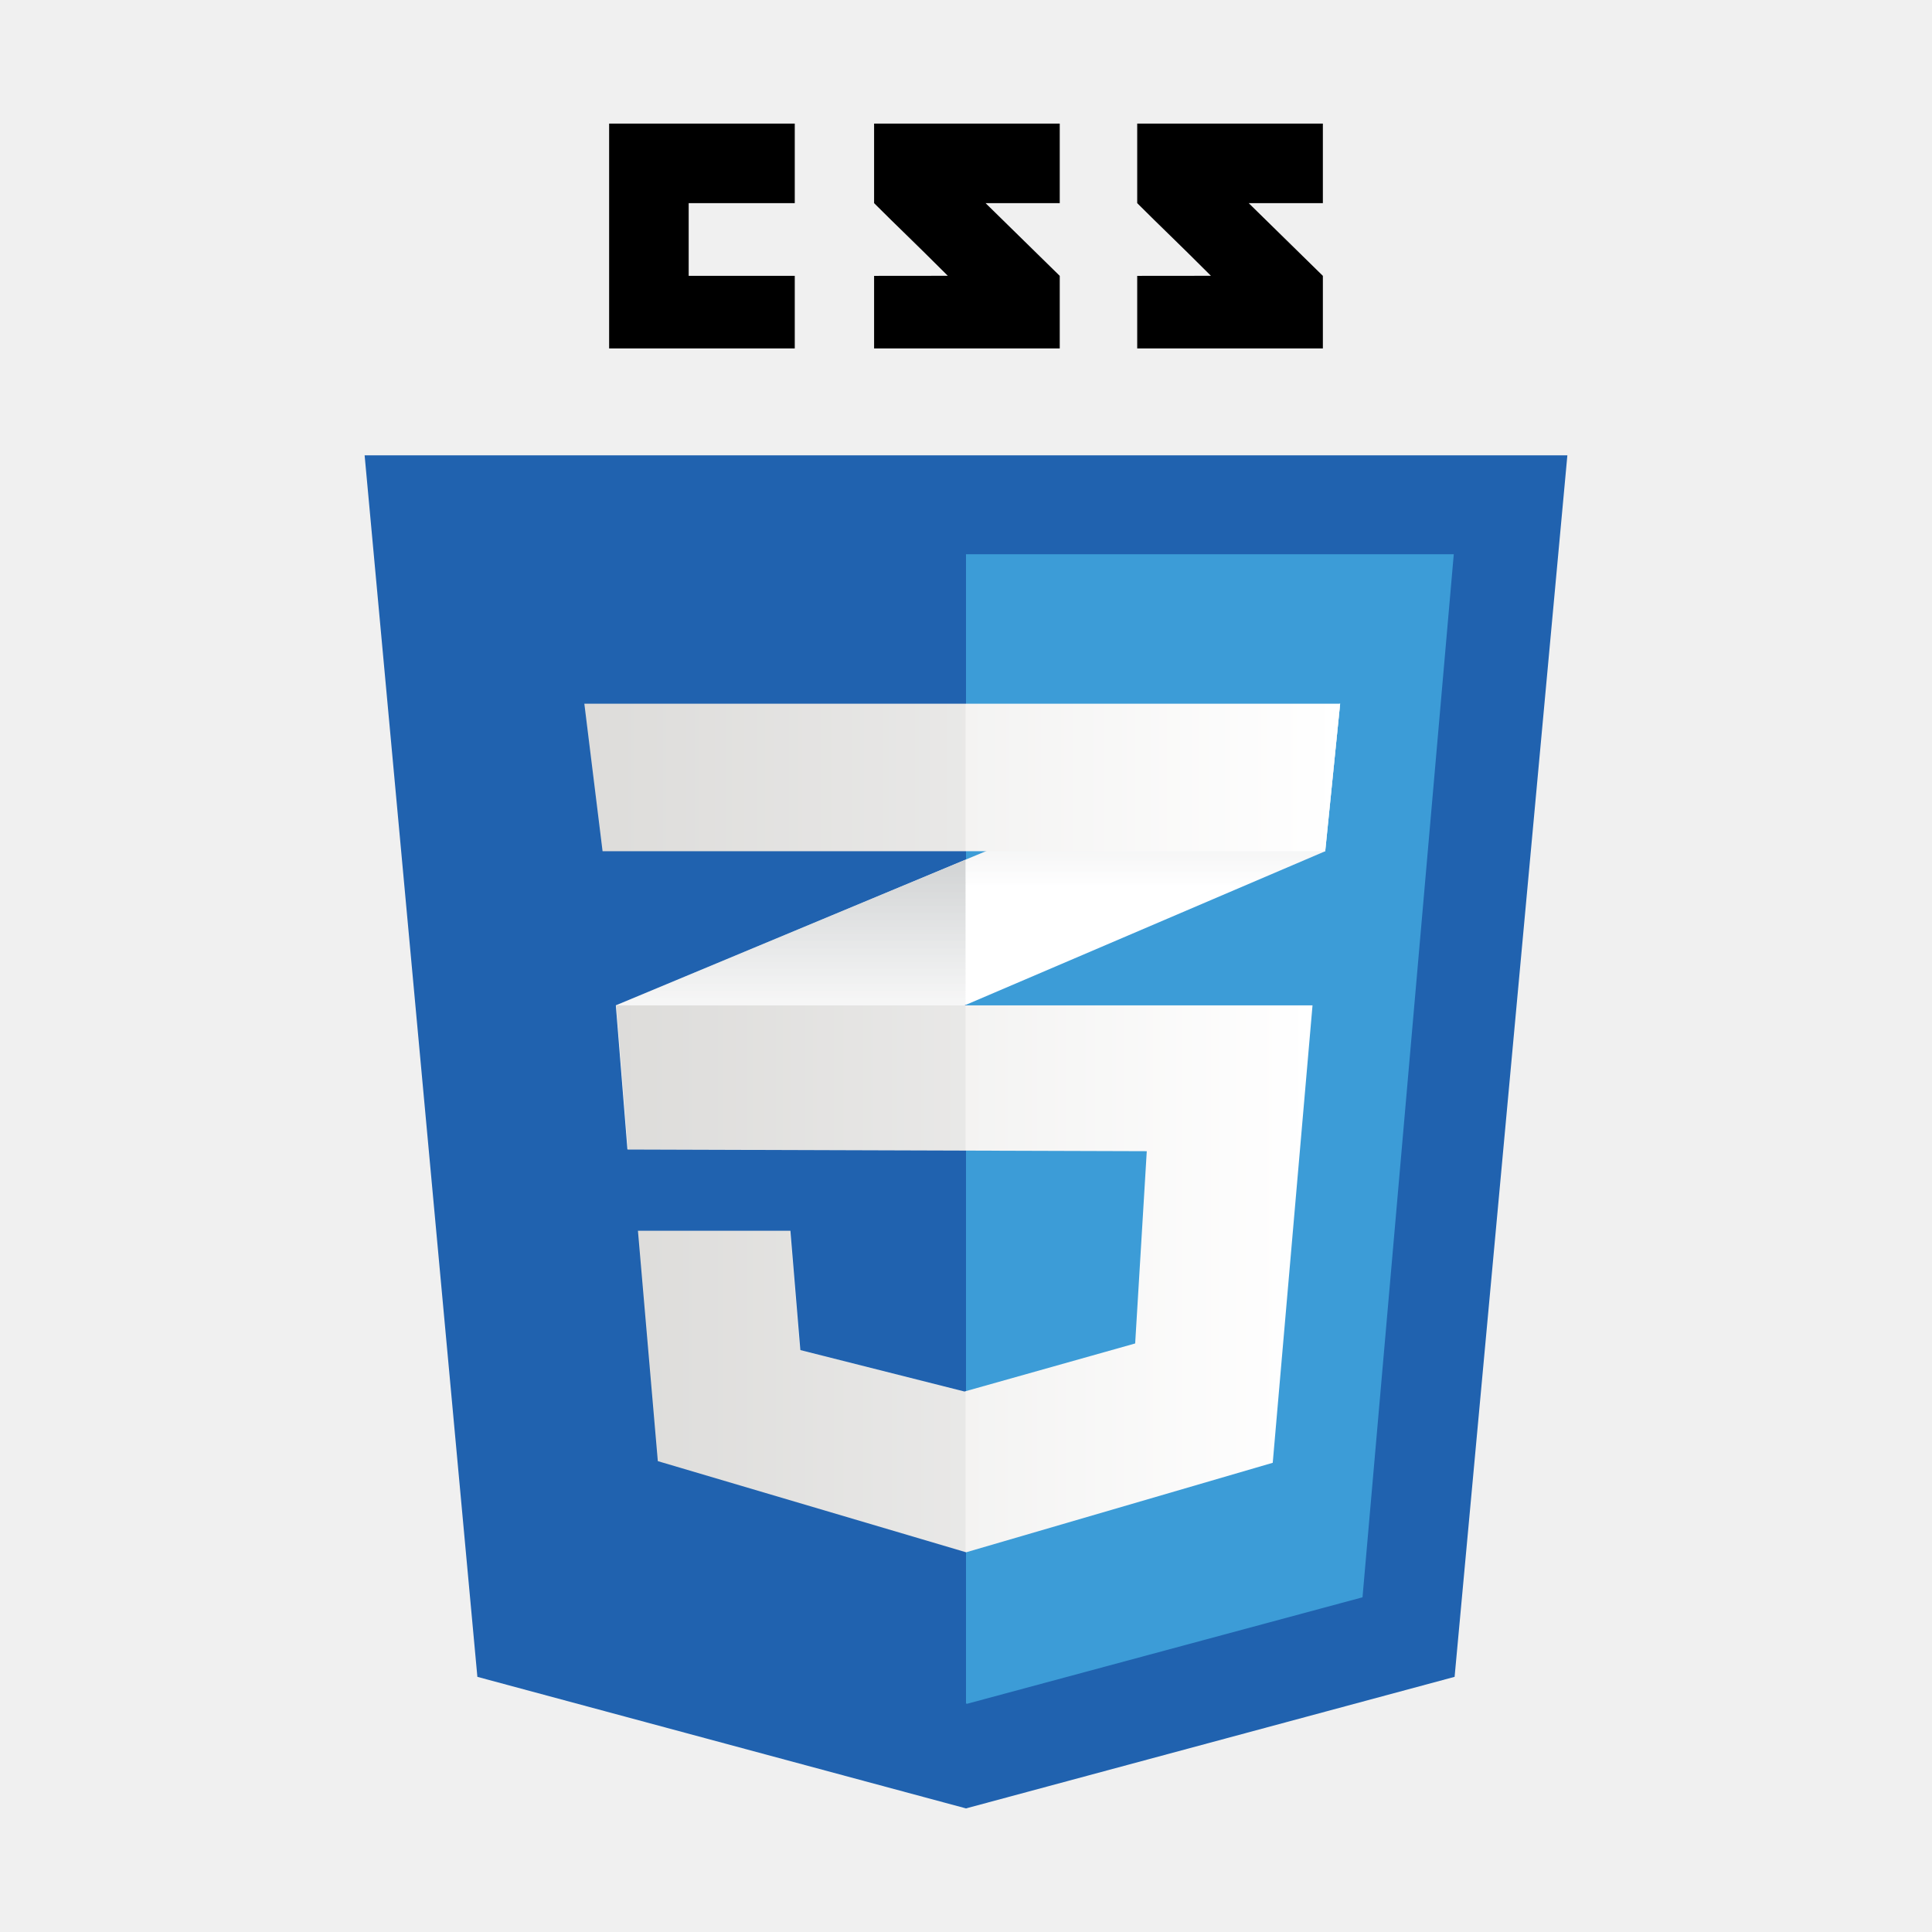
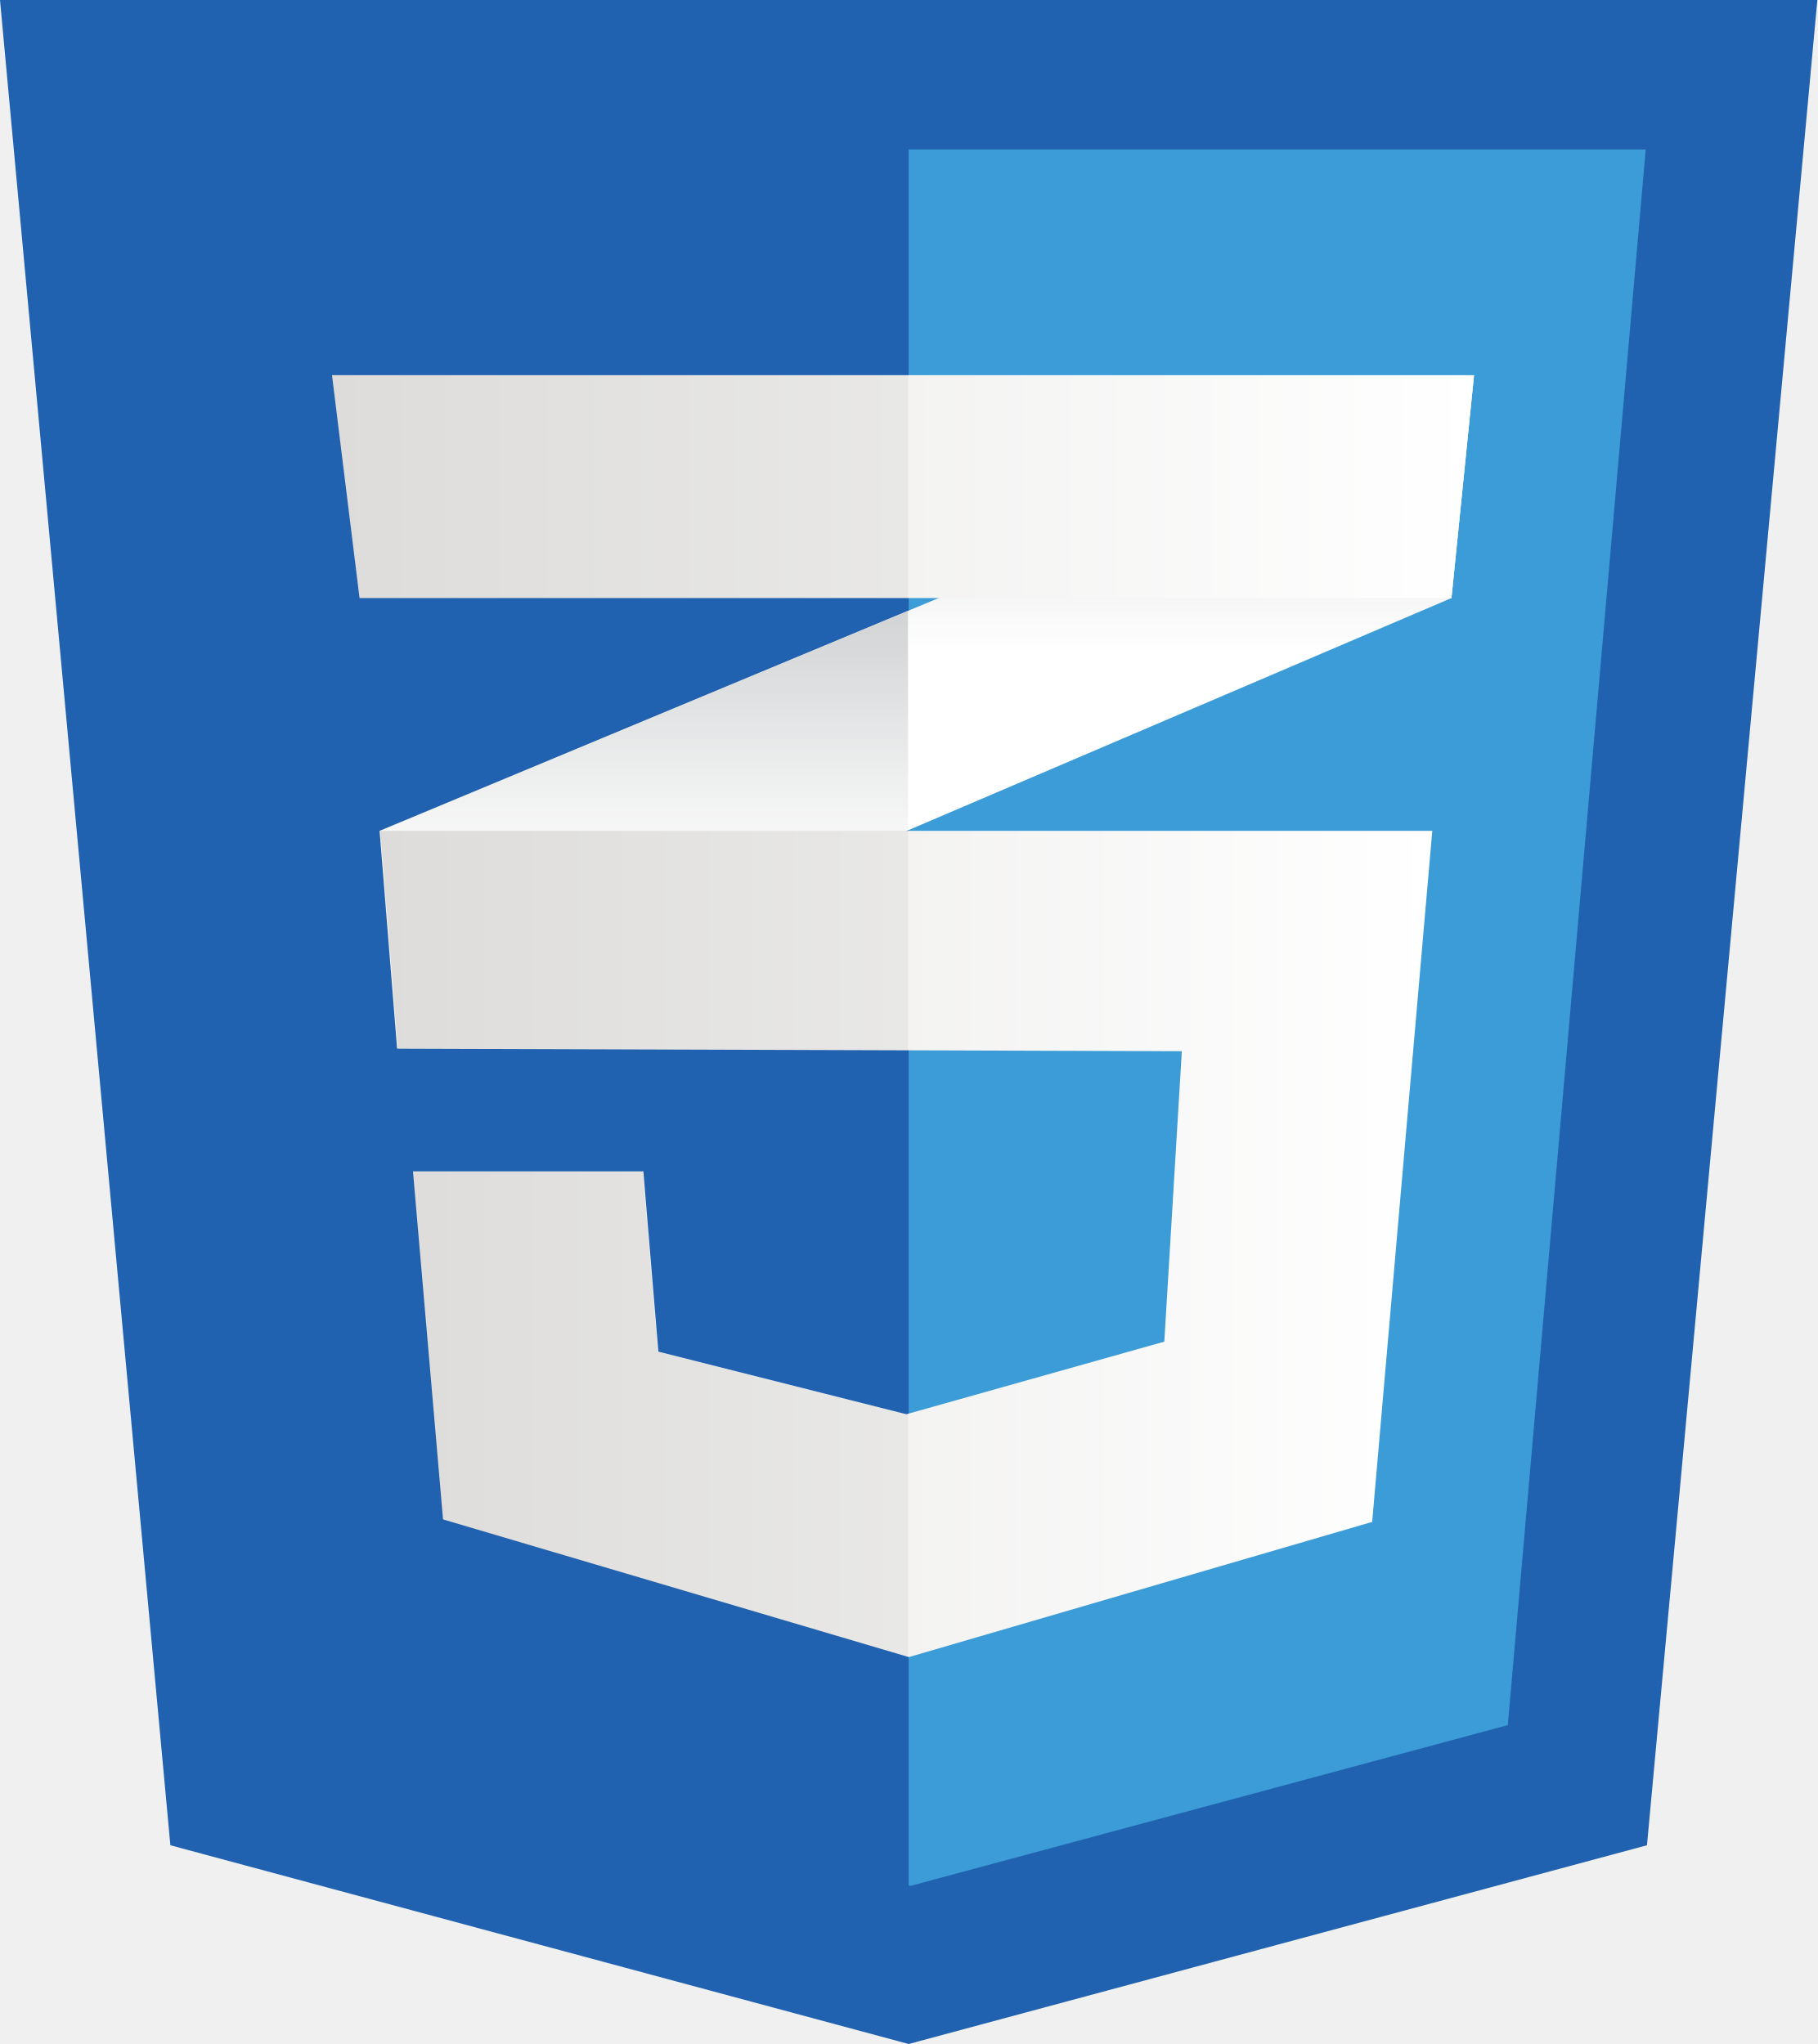
- <svg xmlns="http://www.w3.org/2000/svg" width="2500" height="2500" viewBox="0 0 538.584 538.583">
-   <path d="M0 0h538.584v538.583H0V0z" fill="none" />
-   <path d="M405.5 467.454L269.29 504.13l-136.212-36.676-31.432-340.525h335.29L405.5 467.454z" fill="#2062af" />
-   <path d="M269.289 154.511v320.367l.308.084 110.229-29.682 25.443-290.769h-135.98z" fill="#3c9cd7" />
-   <path d="M191.985 76.899V56.631h29.571V34.453h-51.749v62.684h51.749V76.899h-29.571zm82.766-20.268h20.674V34.453h-51.754v22.178c6.924 6.924 10.535 10.238 20.549 20.252-5.854 0-20.549.021-20.549.02v20.234h51.754V76.899l-20.674-20.268zm73.352 0h20.673V34.453H317.02v22.178c6.924 6.924 10.537 10.238 20.551 20.252-5.852 0-20.551.021-20.551.02v20.234h51.757V76.899l-20.674-20.268z" />
-   <path d="M269.168 239.656l-97.49 40.602 3.233 40.199 94.257-40.301 100.265-42.868 4.157-41.122-104.422 43.49z" fill="#fff" />
-   <linearGradient id="a" gradientUnits="userSpaceOnUse" x1="-825.508" y1="1338.301" x2="-825.508" y2="1419.102" gradientTransform="matrix(1 0 0 -1 1045.93 1658.759)">
-     <stop offset=".387" stop-color="#d1d3d4" stop-opacity="0" />
+ <svg xmlns="http://www.w3.org/2000/svg" viewBox="82.355 61.4 335.29 377.201">
+   <linearGradient id="a" gradientUnits="userSpaceOnUse" x1="-825.508" y1="1338.301" x2="-825.508" y2="1419.102" gradientTransform="matrix(1, 0, 0, -1, 1026.639, 1593.23)">
+     <stop offset="0.387" stop-color="#d1d3d4" stop-opacity="0" />
    <stop offset="1" stop-color="#d1d3d4" />
  </linearGradient>
-   <path d="M171.677 280.258l3.233 40.199 94.257-40.301v-40.5l-97.49 40.602z" fill="url(#a)" />
-   <linearGradient id="b" gradientUnits="userSpaceOnUse" x1="-724.552" y1="1378.602" x2="-724.552" y2="1462.591" gradientTransform="matrix(1 0 0 -1 1045.93 1658.759)">
-     <stop offset=".387" stop-color="#d1d3d4" stop-opacity="0" />
+   <linearGradient id="b" gradientUnits="userSpaceOnUse" x1="-724.552" y1="1378.602" x2="-724.552" y2="1462.591" gradientTransform="matrix(1, 0, 0, -1, 1026.639, 1593.23)">
+     <stop offset="0.387" stop-color="#d1d3d4" stop-opacity="0" />
    <stop offset="1" stop-color="#d1d3d4" />
  </linearGradient>
-   <path d="M373.59 196.167l-104.422 43.489v40.5l100.265-42.868 4.157-41.121z" fill="url(#b)" />
-   <linearGradient id="c" gradientUnits="userSpaceOnUse" x1="-874.103" y1="1302.263" x2="-680.039" y2="1302.263" gradientTransform="matrix(1 0 0 -1 1045.93 1658.759)">
+   <linearGradient id="c" gradientUnits="userSpaceOnUse" x1="-874.103" y1="1302.263" x2="-680.039" y2="1302.263" gradientTransform="matrix(1, 0, 0, -1, 1026.639, 1593.23)">
    <stop offset="0" stop-color="#e8e7e5" />
    <stop offset="1" stop-color="#fff" />
  </linearGradient>
-   <path d="M171.827 280.258l3.234 40.199 144.625.461-3.235 53.598-47.59 13.398-45.748-11.551-2.772-33.268h-42.508l5.545 64.225 85.945 25.412 85.479-24.951 11.09-127.523H171.827z" fill="url(#c)" />
-   <path d="M269.168 280.258h-97.49l3.233 40.199 94.257.301v-40.5zm0 107.528l-.462.129-45.742-11.551-2.772-33.268h-42.507l5.544 64.225 85.939 25.412v-44.947z" opacity=".05" />
-   <linearGradient id="d" gradientUnits="userSpaceOnUse" x1="-883.032" y1="1442.031" x2="-672.341" y2="1442.031" gradientTransform="matrix(1 0 0 -1 1045.93 1658.759)">
+   <linearGradient id="d" gradientUnits="userSpaceOnUse" x1="-883.032" y1="1442.031" x2="-672.341" y2="1442.031" gradientTransform="matrix(1, 0, 0, -1, 1026.639, 1593.23)">
    <stop offset="0" stop-color="#e8e7e5" />
    <stop offset="1" stop-color="#fff" />
  </linearGradient>
-   <path d="M162.898 196.167H373.59l-4.157 41.122H167.98l-5.082-41.122z" fill="url(#d)" />
-   <path d="M269.168 196.167h-106.27l5.082 41.122h101.188v-41.122z" opacity=".05" />
+   <path d="M 386.209 401.925 L 249.999 438.601 L 113.787 401.925 L 82.355 61.4 L 417.645 61.4 L 386.209 401.925 Z" fill="#2062af" />
+   <path d="M 249.998 88.982 L 249.998 409.349 L 250.306 409.433 L 360.535 379.751 L 385.978 88.982 L 249.998 88.982 Z" fill="#3c9cd7" />
+   <path d="M 249.877 174.127 L 152.387 214.729 L 155.62 254.928 L 249.877 214.627 L 350.142 171.759 L 354.299 130.637 L 249.877 174.127 Z" fill="#fff" />
+   <path d="M 152.386 214.729 L 155.619 254.928 L 249.876 214.627 L 249.876 174.127 L 152.386 214.729 Z" fill="url(#a)" />
+   <path d="M 354.299 130.638 L 249.877 174.127 L 249.877 214.627 L 350.142 171.759 L 354.299 130.638 Z" fill="url(#b)" />
+   <path d="M 152.536 214.729 L 155.77 254.928 L 300.395 255.389 L 297.16 308.987 L 249.57 322.385 L 203.822 310.834 L 201.05 277.566 L 158.542 277.566 L 164.087 341.791 L 250.032 367.203 L 335.511 342.252 L 346.601 214.729 L 152.536 214.729 Z" fill="url(#c)" />
+   <path d="M 249.877 214.729 L 152.387 214.729 L 155.62 254.928 L 249.877 255.229 L 249.877 214.729 Z M 249.877 322.257 L 249.415 322.386 L 203.673 310.835 L 200.901 277.567 L 158.394 277.567 L 163.938 341.792 L 249.877 367.204 L 249.877 322.257 Z" opacity=".05" />
+   <path d="M 143.607 130.638 L 354.299 130.638 L 350.142 171.76 L 148.689 171.76 L 143.607 130.638 Z" fill="url(#d)" />
+   <path d="M 249.877 130.638 L 143.607 130.638 L 148.689 171.76 L 249.877 171.76 L 249.877 130.638 Z" opacity=".05" />
</svg>
